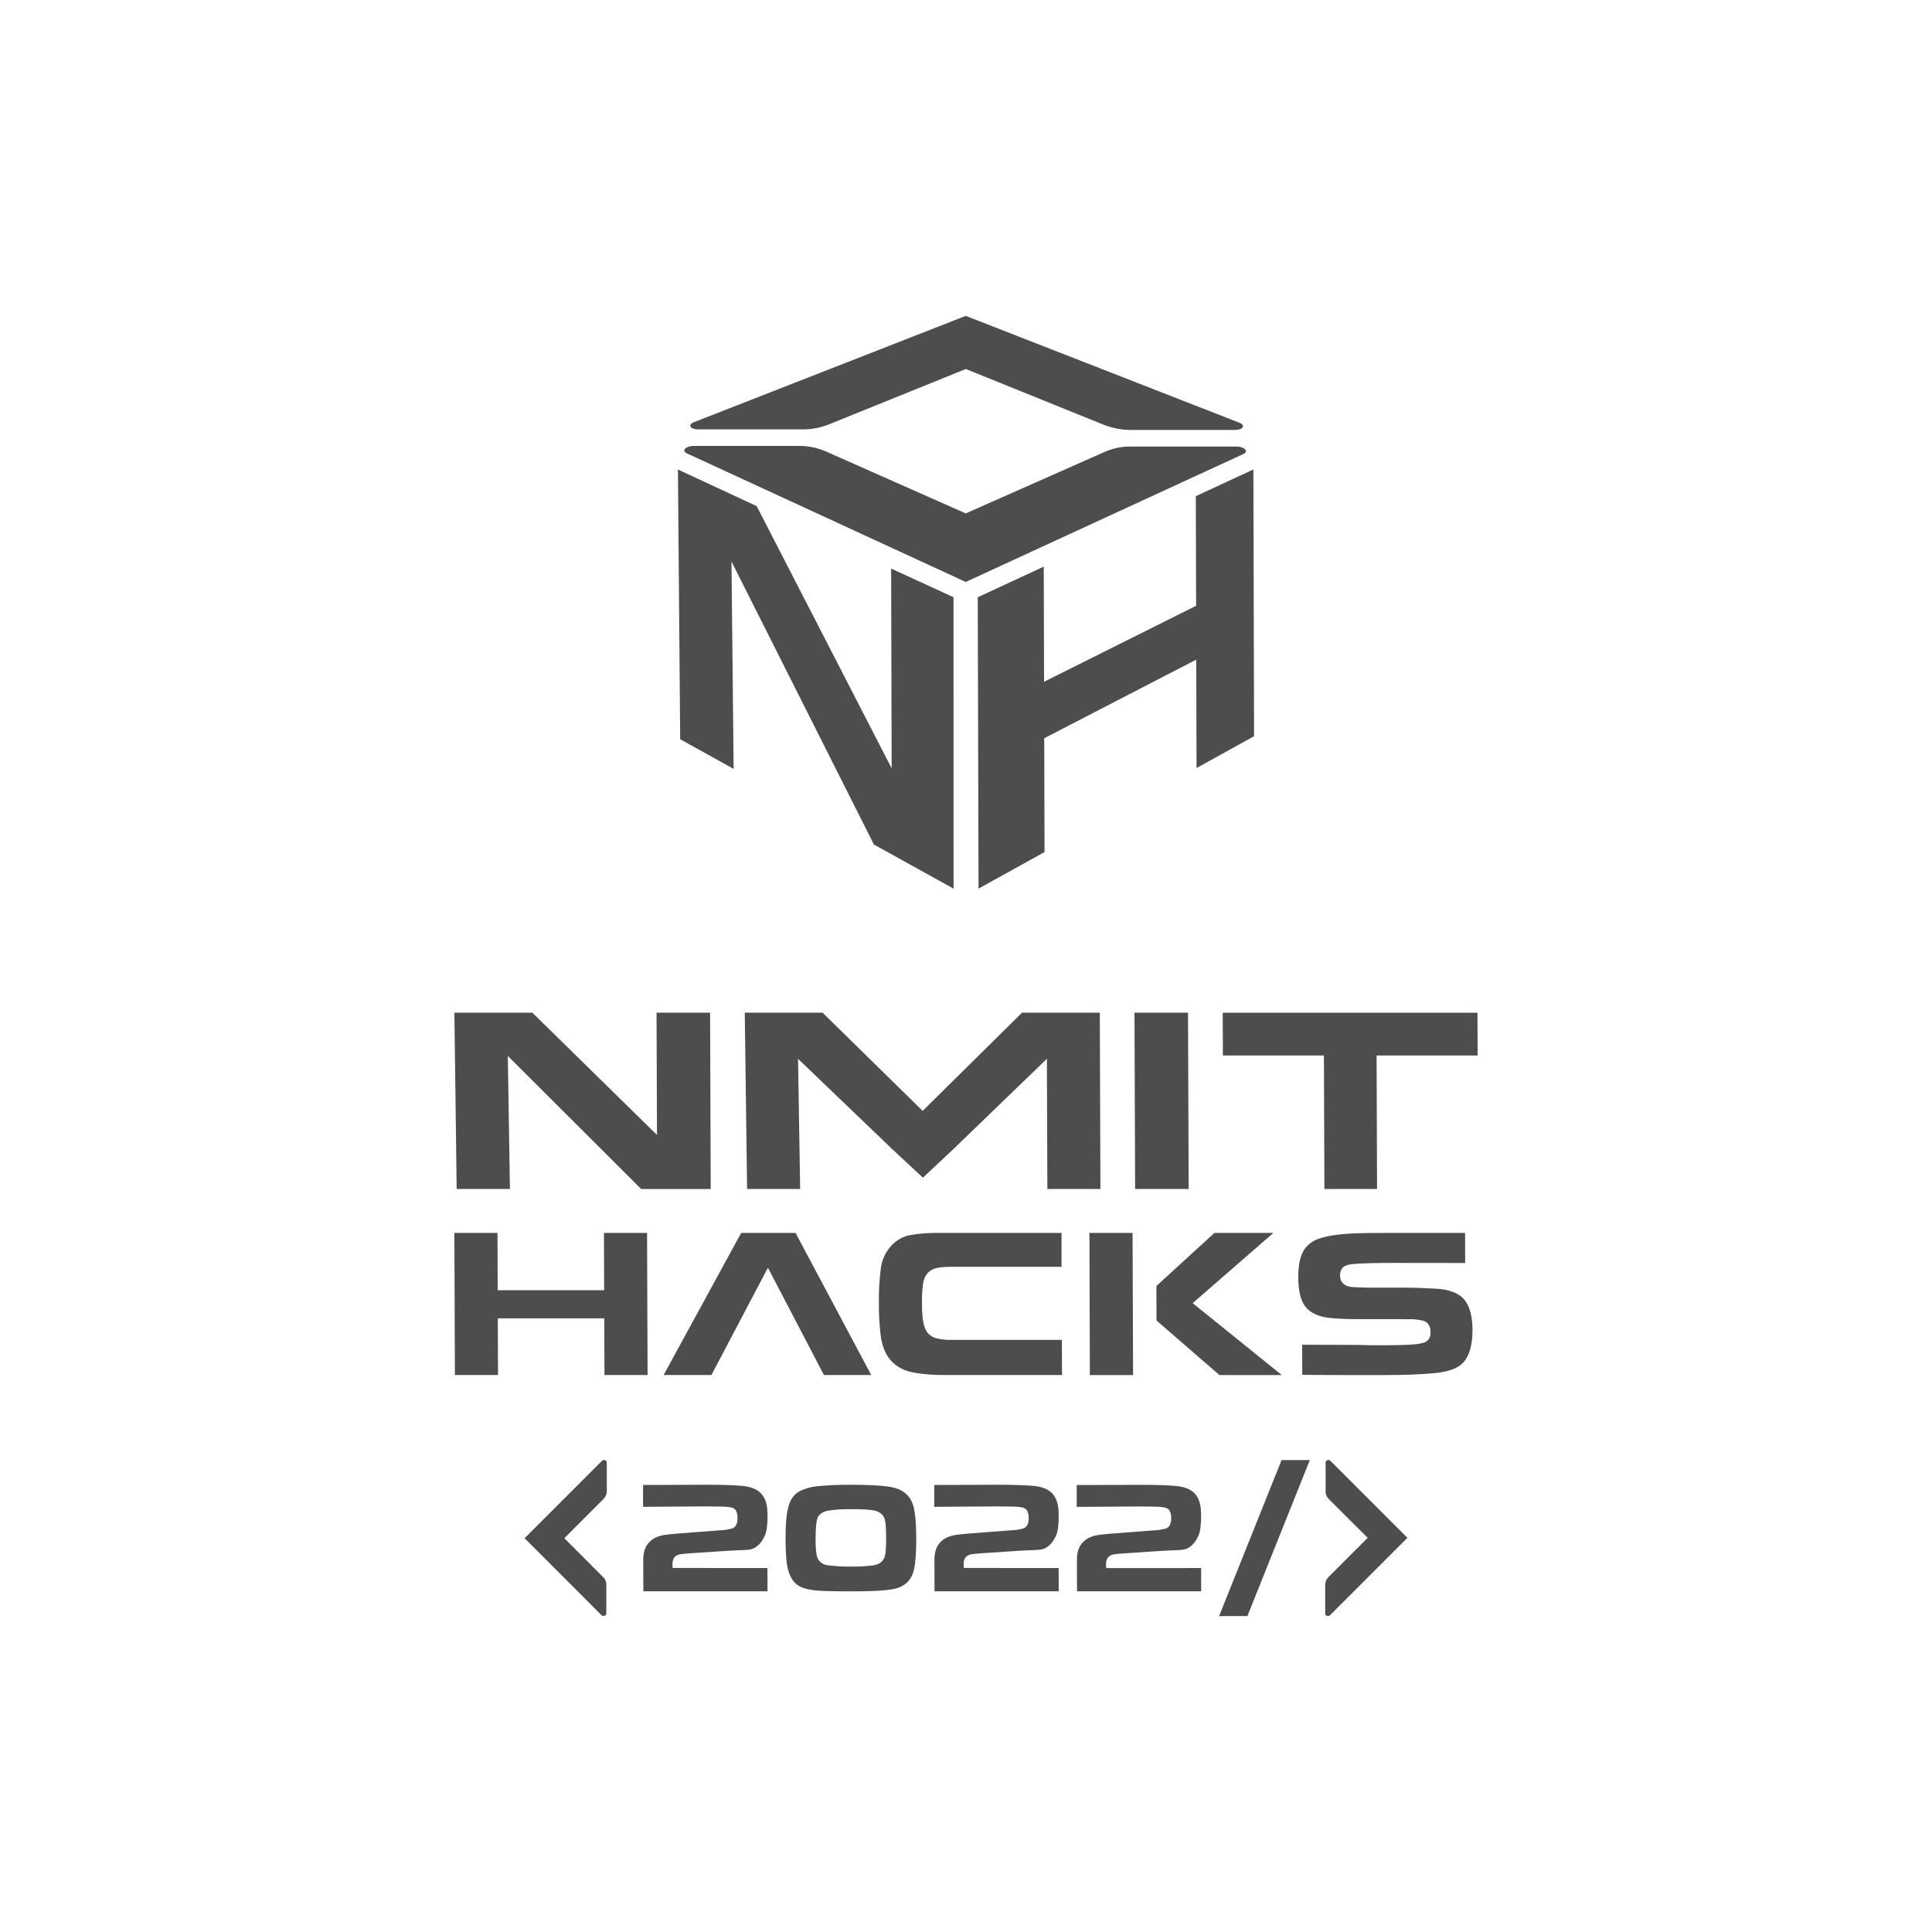
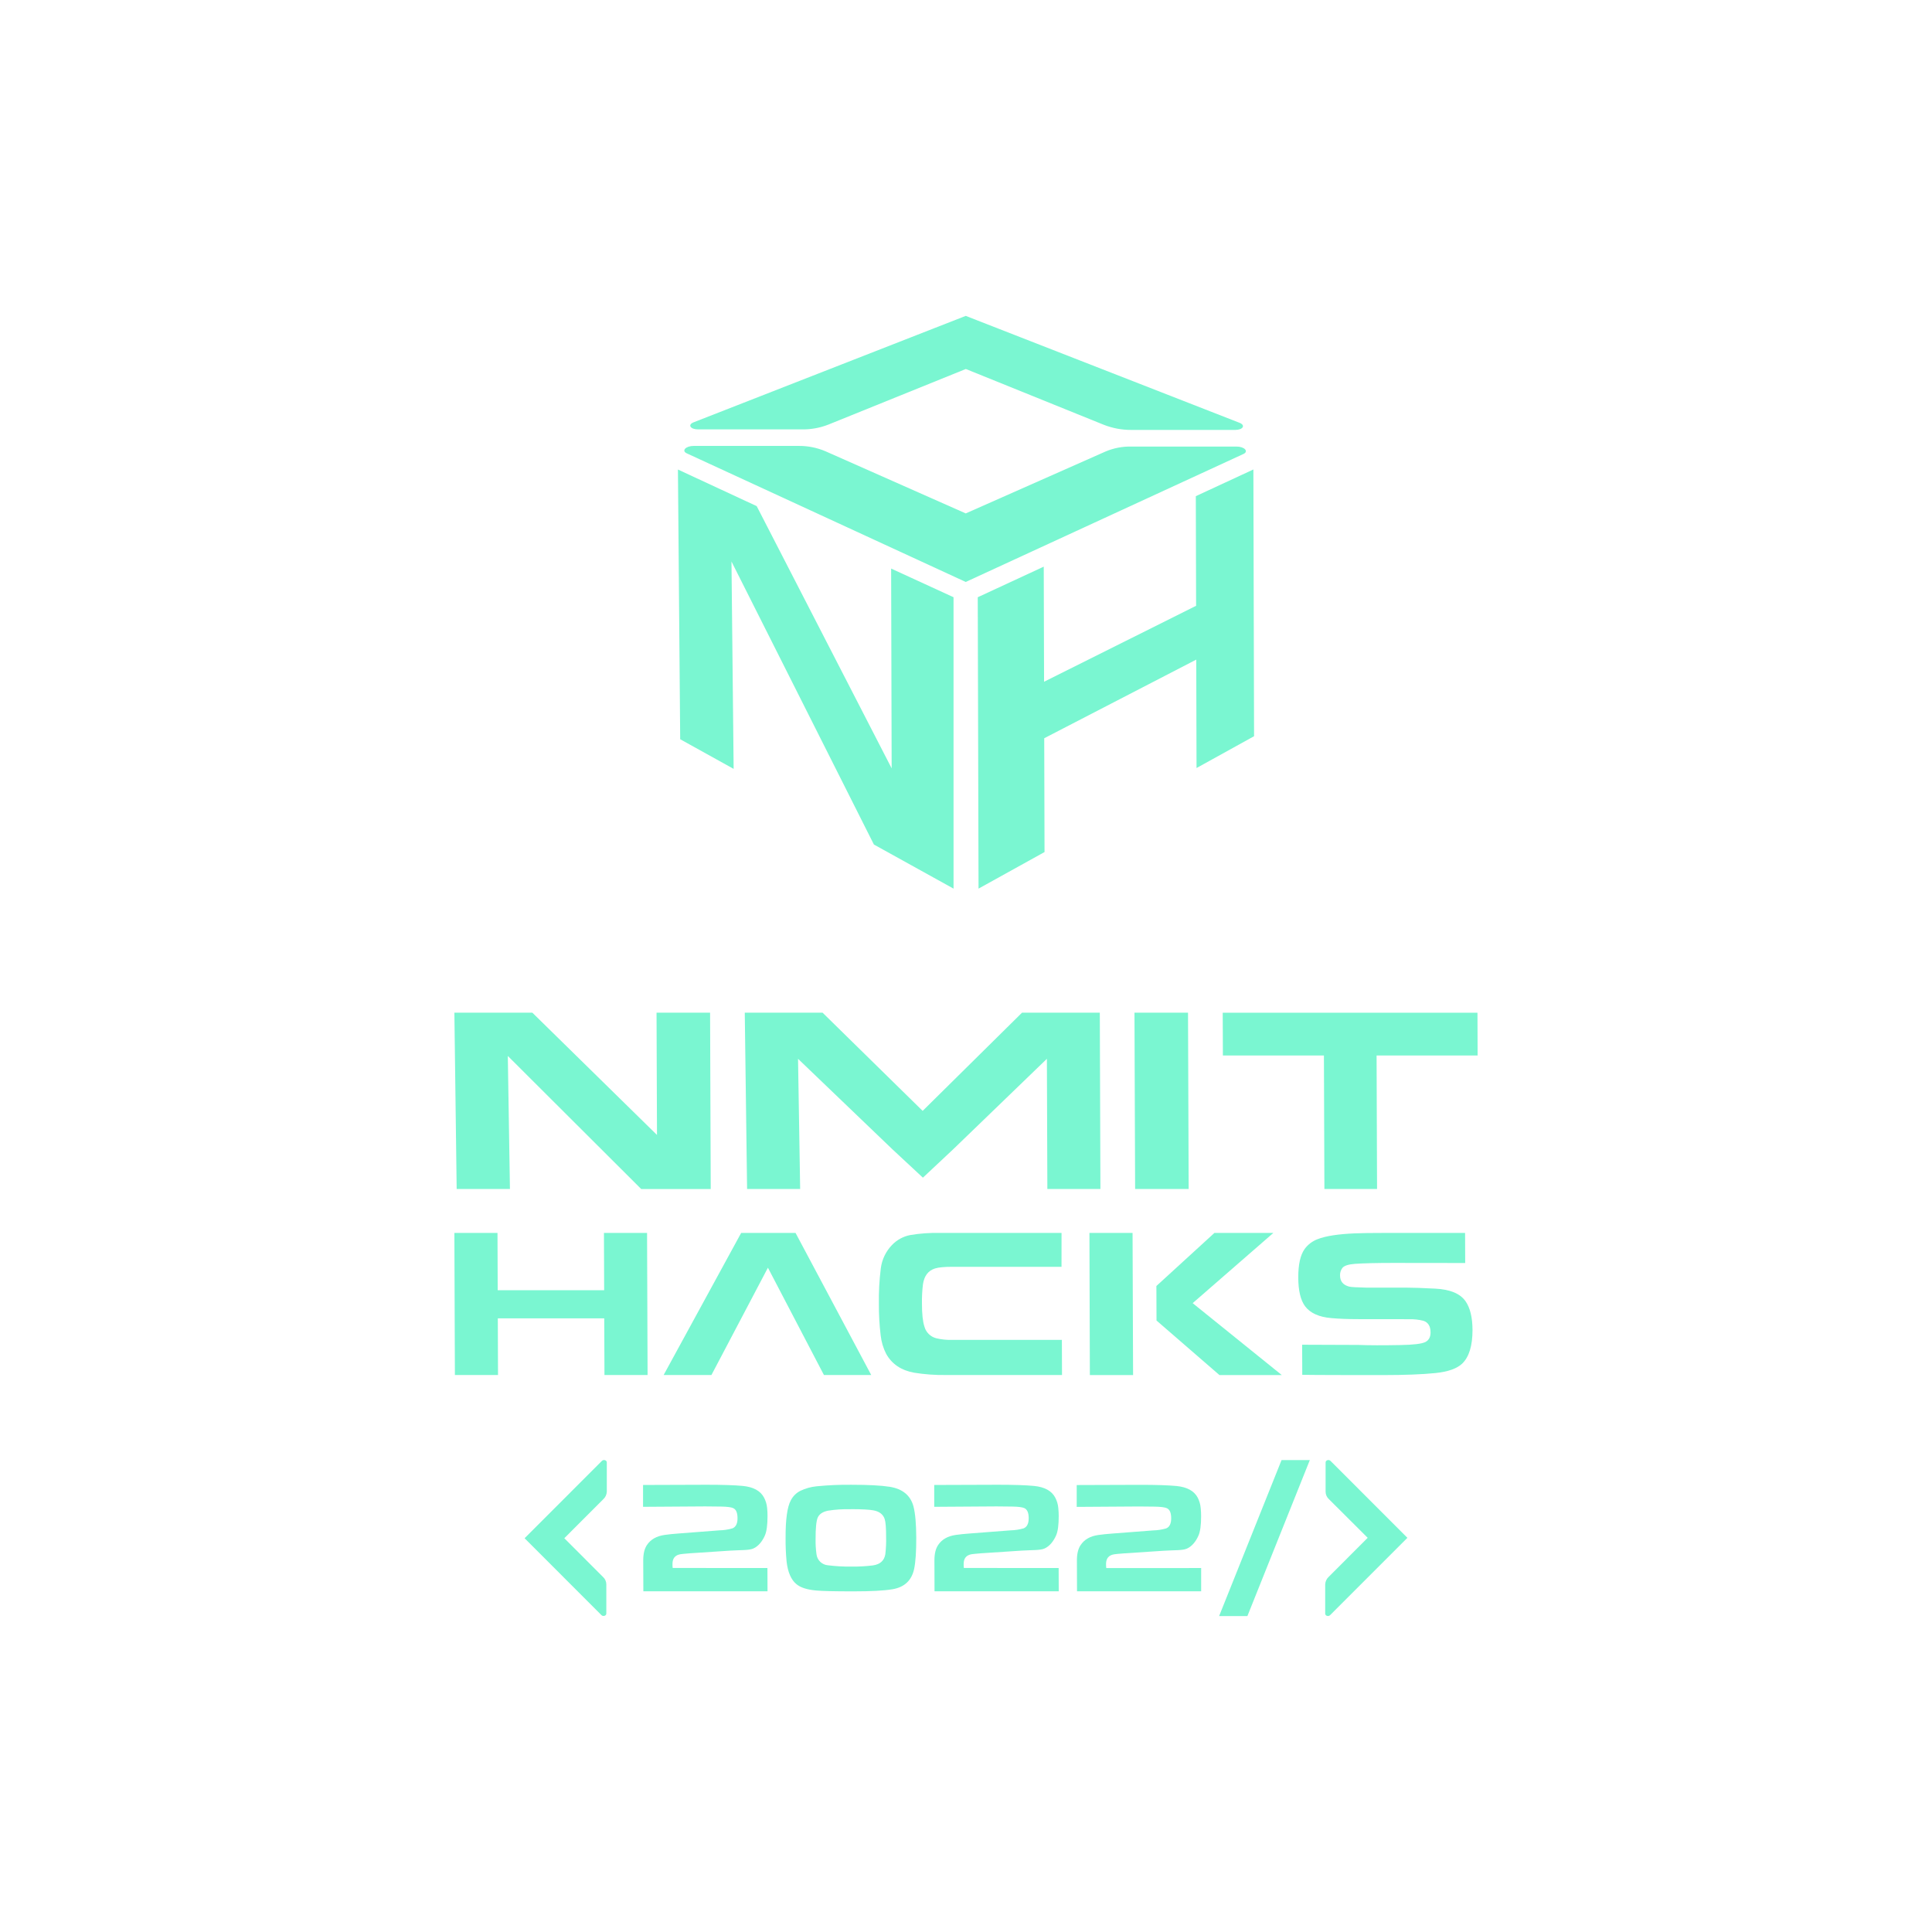
<svg xmlns="http://www.w3.org/2000/svg" id="Layer_1" data-name="Layer 1" viewBox="0 0 1080 1080">
  <defs>
-     <style>.cls-1,.cls-2{fill:#4d4d4d;}.cls-2{fill-rule:evenodd;}</style>
+     <style>.cls-1,.cls-2{fill:#7AF6D1;}.cls-2{fill-rule:evenodd;}</style>
  </defs>
  <polygon class="cls-1" points="533.04 496.75 488.52 472.1 408.9 313.88 410.11 429.81 380.23 413.24 378.97 262.47 422.99 282.92 498.44 429.51 498.15 317.83 533.03 333.85 533.04 496.75" />
  <polygon class="cls-1" points="547.01 496.74 546.57 333.86 583.46 316.76 583.64 381.1 668.63 338.64 668.47 277.36 700.65 262.44 701.03 411.55 668.87 429.33 668.71 368.73 583.73 412.68 583.9 476.3 547.01 496.74" />
  <path class="cls-1" d="M539.86,176.58l153,59.75c3.57,1.39,2,4-2.39,4H632.36A41.59,41.59,0,0,1,617,237.45l-77.1-31.18-76.78,31.06a38.82,38.82,0,0,1-14.88,2.7h-58c-4.4,0-6-2.66-2.39-4Z" />
  <path class="cls-1" d="M539.85,325.32,383.93,253.43c-3.13-1.43-.6-4.16,3.84-4.16h58.65a37.6,37.6,0,0,1,15.05,3L539.86,287,618,252.4a35.2,35.2,0,0,1,14.55-2.77h58.67c4.45,0,7,2.72,3.84,4.16Z" />
  <path class="cls-2" d="M593.4,708.15h-61q-6.79,0-9.73.93-5.75,1.8-6.75,9a77.28,77.28,0,0,0-.54,10.71q0,8.57,1.37,12.76a9.22,9.22,0,0,0,6.52,6.52,33.44,33.44,0,0,0,8.87.93h61.46l.07,19.64h-65a101.53,101.53,0,0,1-17.57-1.28q-10.9-1.92-15.71-10.52a29.67,29.67,0,0,1-3.09-10.36,139.62,139.62,0,0,1-1-17.56,141.32,141.32,0,0,1,1.08-19.95,22.93,22.93,0,0,1,6.24-13,19.05,19.05,0,0,1,10.29-5.58,86.47,86.47,0,0,1,16.41-1.17h68.09Z" />
  <polygon class="cls-1" points="444.72 689.22 487.01 768.63 460.58 768.63 429.27 708.65 408.04 748.99 397.7 768.63 382.21 768.63 370.98 768.63 414.31 689.22 444.72 689.22" />
  <path class="cls-1" d="M609.24,768.67,609,689.22h24.11l.29,79.45Zm37.19-49.79,32.43-29.66H711.8l-45.09,39.25,49.82,40.2H681.69L646.5,738.18Z" />
  <polygon class="cls-1" points="254.29 768.63 254 689.22 278.1 689.22 278.22 721.24 337.73 721.24 337.61 689.22 361.71 689.22 362 768.63 337.9 768.63 337.78 736.96 278.28 736.96 278.39 768.63 254.29 768.63" />
  <path class="cls-2" d="M727.91,751.71c.58,0,31.07.09,31.71.12q8.4.34,23.23.06,11-.18,14-1.72,2.85-1.5,2.84-5.34,0-5.18-4-6.5a28.47,28.47,0,0,0-7.95-.87c-.72,0-3,0-6.86-.05H759.39q-8.73,0-15.13-.58-10.34-.86-14.69-6.59-3.8-5.12-3.83-16.06t3.54-15.95a15.8,15.8,0,0,1,7.22-5.51q6.82-2.69,21-3.27,5.52-.23,15.85-.23c3.7,0,42.6,0,45.64,0l.06,16.81c-1.4,0-38.44-.05-40.07-.05q-14,0-21.49.51-5.54.4-7.07,2.28A6.49,6.49,0,0,0,749.1,713q0,4.9,5.09,6.22c.95.26,4.13.45,9.52.57h22.08q5.81,0,16.58.57,12.42.63,16.89,7.06,3.84,5.51,3.88,16.07,0,13.2-5.75,18.76-4.38,4.18-14.81,5.28-11.18,1.15-29.42,1.15c-5.8,0-40.79,0-45.19-.15Z" />
  <polygon class="cls-1" points="397.3 664.67 358.44 664.67 283.87 590.28 285.06 664.65 255.28 664.65 254 566.08 297.57 566.08 367.26 634.45 367.01 566.08 396.94 566.08 397.3 664.67" />
  <polygon class="cls-2" points="634.54 664.65 634.18 566.08 664.11 566.08 664.47 664.65 634.54 664.65" />
  <polygon class="cls-1" points="515.91 658.32 498.89 642.49 446.11 591.88 447.29 664.65 417.63 664.65 416.33 566.08 459.81 566.08 515.77 620.99 571.33 566.08 614.8 566.08 615.14 664.65 585.48 664.65 585.22 591.88 532.8 642.49 515.91 658.32" />
  <polygon class="cls-1" points="740.35 664.65 740.08 590.03 737.68 590.03 683.6 590.03 683.51 566.11 825.91 566.11 826 590.03 774.64 590.03 769.52 590.03 769.78 664.65 740.35 664.65" />
  <path class="cls-2" d="M429,876.54l.05,13H359.64l-.07-17.31c0-3.65.69-6.51,2.1-8.6q3.12-4.65,9.9-5.6,3.26-.48,8-.82l22.61-1.74a28.78,28.78,0,0,0,7.21-1.09c1.94-.75,2.91-2.66,2.89-5.73s-.81-4.85-2.41-5.6q-1.69-.78-6.74-.87c-2.76-.06-5.7-.09-8.84-.09-3.72,0-34.82.23-34.82.23l0-12.21s32-.12,35.61-.12q13.17,0,20.13.65,8.91.87,11.89,6.52a15.15,15.15,0,0,1,1.72,5.78,41.39,41.39,0,0,1,.23,4.58q0,7.38-1.43,10.73c-1.3,3-3.52,6.15-6.67,7.45-2.49,1-6.74.73-12.74,1.11l-22.4,1.48c-2.89.23-4.69.4-5.39.52q-4.51.74-4.5,5.43c0,.61,0,1.36.11,2.26Z" />
  <path class="cls-2" d="M591.79,876.54l.05,13H522.41l-.06-17.31c0-3.65.68-6.51,2.1-8.6q3.1-4.65,9.89-5.6,3.25-.48,8-.82l22.6-1.74a28.69,28.69,0,0,0,7.21-1.09q2.91-1.12,2.9-5.73c0-3-.82-4.85-2.42-5.6q-1.7-.78-6.74-.87-4.14-.09-8.83-.09c-3.73,0-34.82.23-34.82.23l0-12.21s32-.12,35.61-.12q13.17,0,20.13.65,8.93.87,11.9,6.52a15.32,15.32,0,0,1,1.71,5.78,43.77,43.77,0,0,1,.24,4.58c0,4.92-.46,8.5-1.44,10.73-1.3,3-3.52,6.15-6.67,7.45-2.49,1-6.74.73-12.74,1.11l-22.39,1.48c-2.9.23-4.7.4-5.39.52q-4.53.74-4.51,5.43c0,.61,0,1.36.11,2.26Z" />
  <path class="cls-2" d="M671.45,876.54l0,13H602.06L602,872.27c0-3.65.68-6.51,2.1-8.6q3.1-4.65,9.89-5.6,3.25-.48,8-.82l22.6-1.74a28.89,28.89,0,0,0,7.22-1.09c1.93-.75,2.9-2.66,2.89-5.73s-.82-4.85-2.42-5.6q-1.69-.78-6.74-.87-4.14-.09-8.83-.09c-3.73,0-34.82.23-34.82.23l0-12.21s32-.12,35.61-.12q13.17,0,20.13.65,8.92.87,11.9,6.52A15.51,15.51,0,0,1,671.2,843a44,44,0,0,1,.23,4.58q0,7.38-1.44,10.73c-1.29,3-3.52,6.15-6.67,7.45-2.49,1-6.74.73-12.74,1.11l-22.39,1.48c-2.9.23-4.7.4-5.39.52q-4.53.74-4.51,5.43c0,.61,0,1.36.11,2.26Z" />
  <path class="cls-2" d="M476.08,830q14.09,0,21.24,1.12,10.81,1.73,13.3,10.93,1.53,5.82,1.57,17.48T511,877.09q-2.11,9.64-12.14,11.32-6.93,1.17-21.87,1.17-15.81,0-20.76-.48-7.59-.68-11-3.53-4.44-3.62-5.51-12.52a125.79,125.79,0,0,1-.57-13.43q-.06-15.37,2.9-20.88a12.19,12.19,0,0,1,5.32-5.34,27,27,0,0,1,9-2.54A176.78,176.78,0,0,1,476.08,830Zm-.59,13.67a68.26,68.26,0,0,0-12.68.82q-4.4.9-5.73,3.92-1.18,2.85-1.16,12a53.91,53.91,0,0,0,.51,8.46,7,7,0,0,0,6.4,6.13,95.53,95.53,0,0,0,13.33.73,87.66,87.66,0,0,0,11.74-.65q6.12-.86,7-6.25a65.56,65.56,0,0,0,.44-9.71q0-7.59-.81-10-1.3-3.84-6.1-4.79Q485,843.63,475.49,843.63Z" />
  <path class="cls-1" d="M293.25,859.88l43.24-43.25c.94-.94,2.72-.37,2.72.87v16.35a6.1,6.1,0,0,1-2,4.26l-21.76,21.77,21.68,21.69a5.61,5.61,0,0,1,1.81,4.12V902c0,1.24-1.79,1.81-2.72.87Z" />
  <path class="cls-1" d="M786.75,859.65,743.51,902.9c-.94.94-2.72.37-2.72-.87V885.69a6.1,6.1,0,0,1,2-4.27l21.76-21.77L742.83,838a5.63,5.63,0,0,1-1.81-4.13V817.5c0-1.24,1.79-1.81,2.72-.87Z" />
  <path class="cls-1" d="M716.4,816.19l15.8,0L697.3,903.4l-15.81,0Z" />
</svg>
